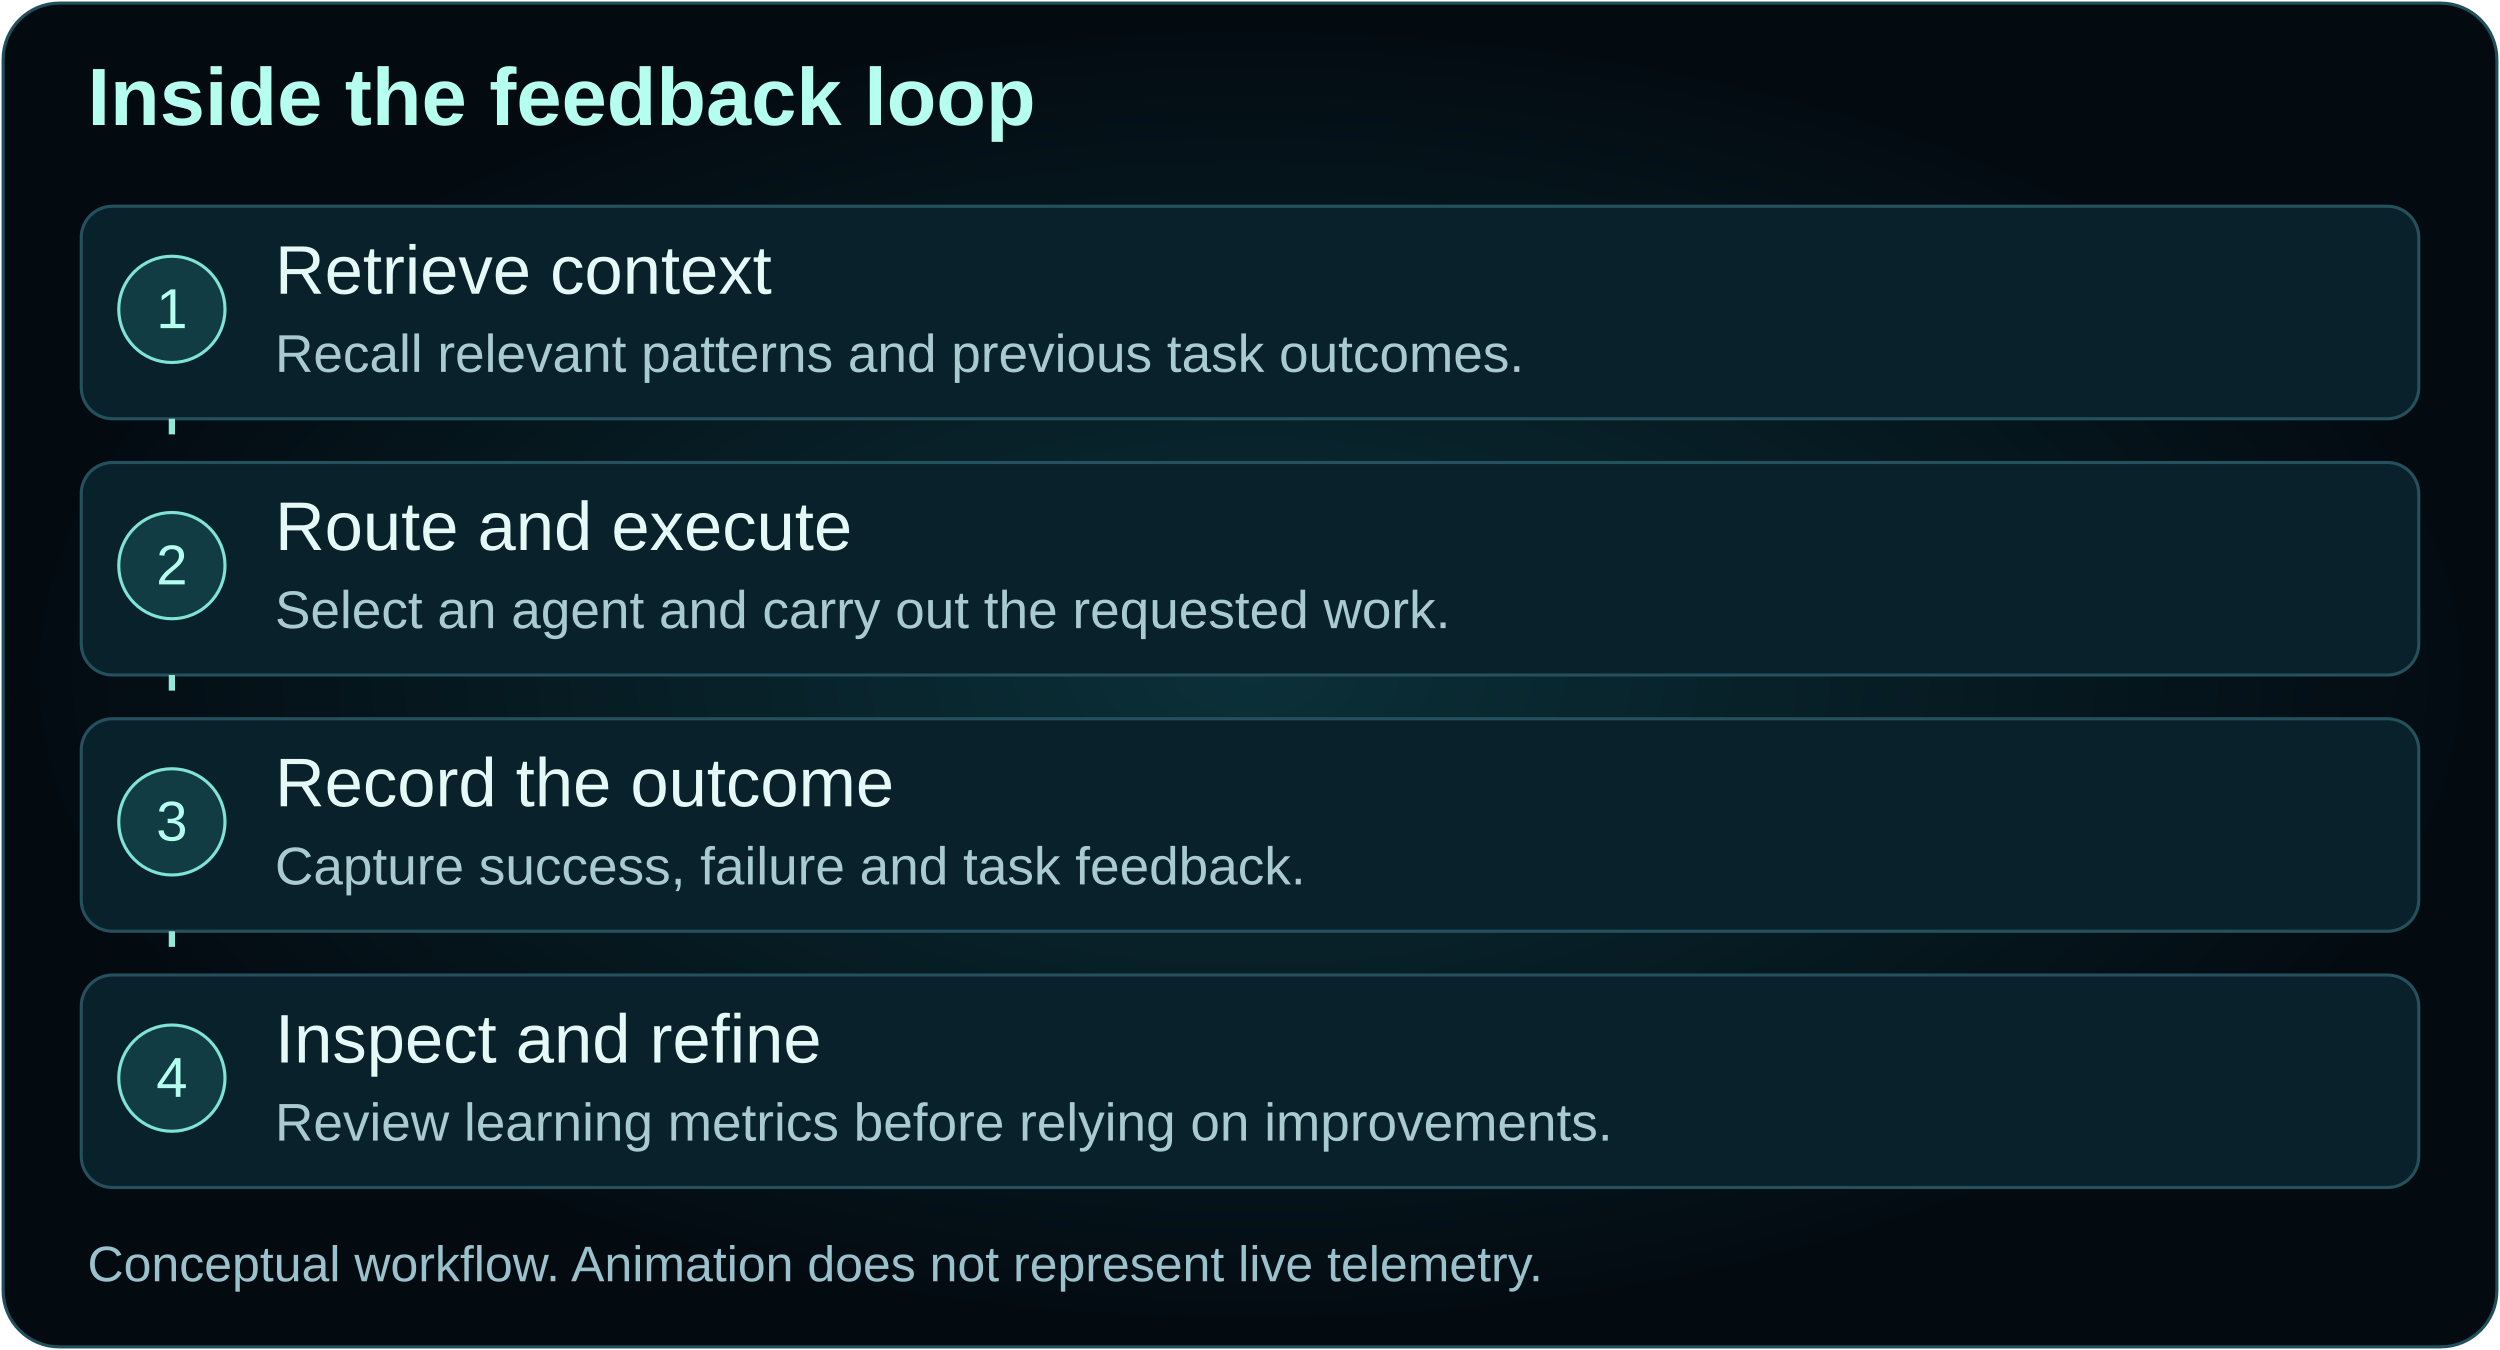
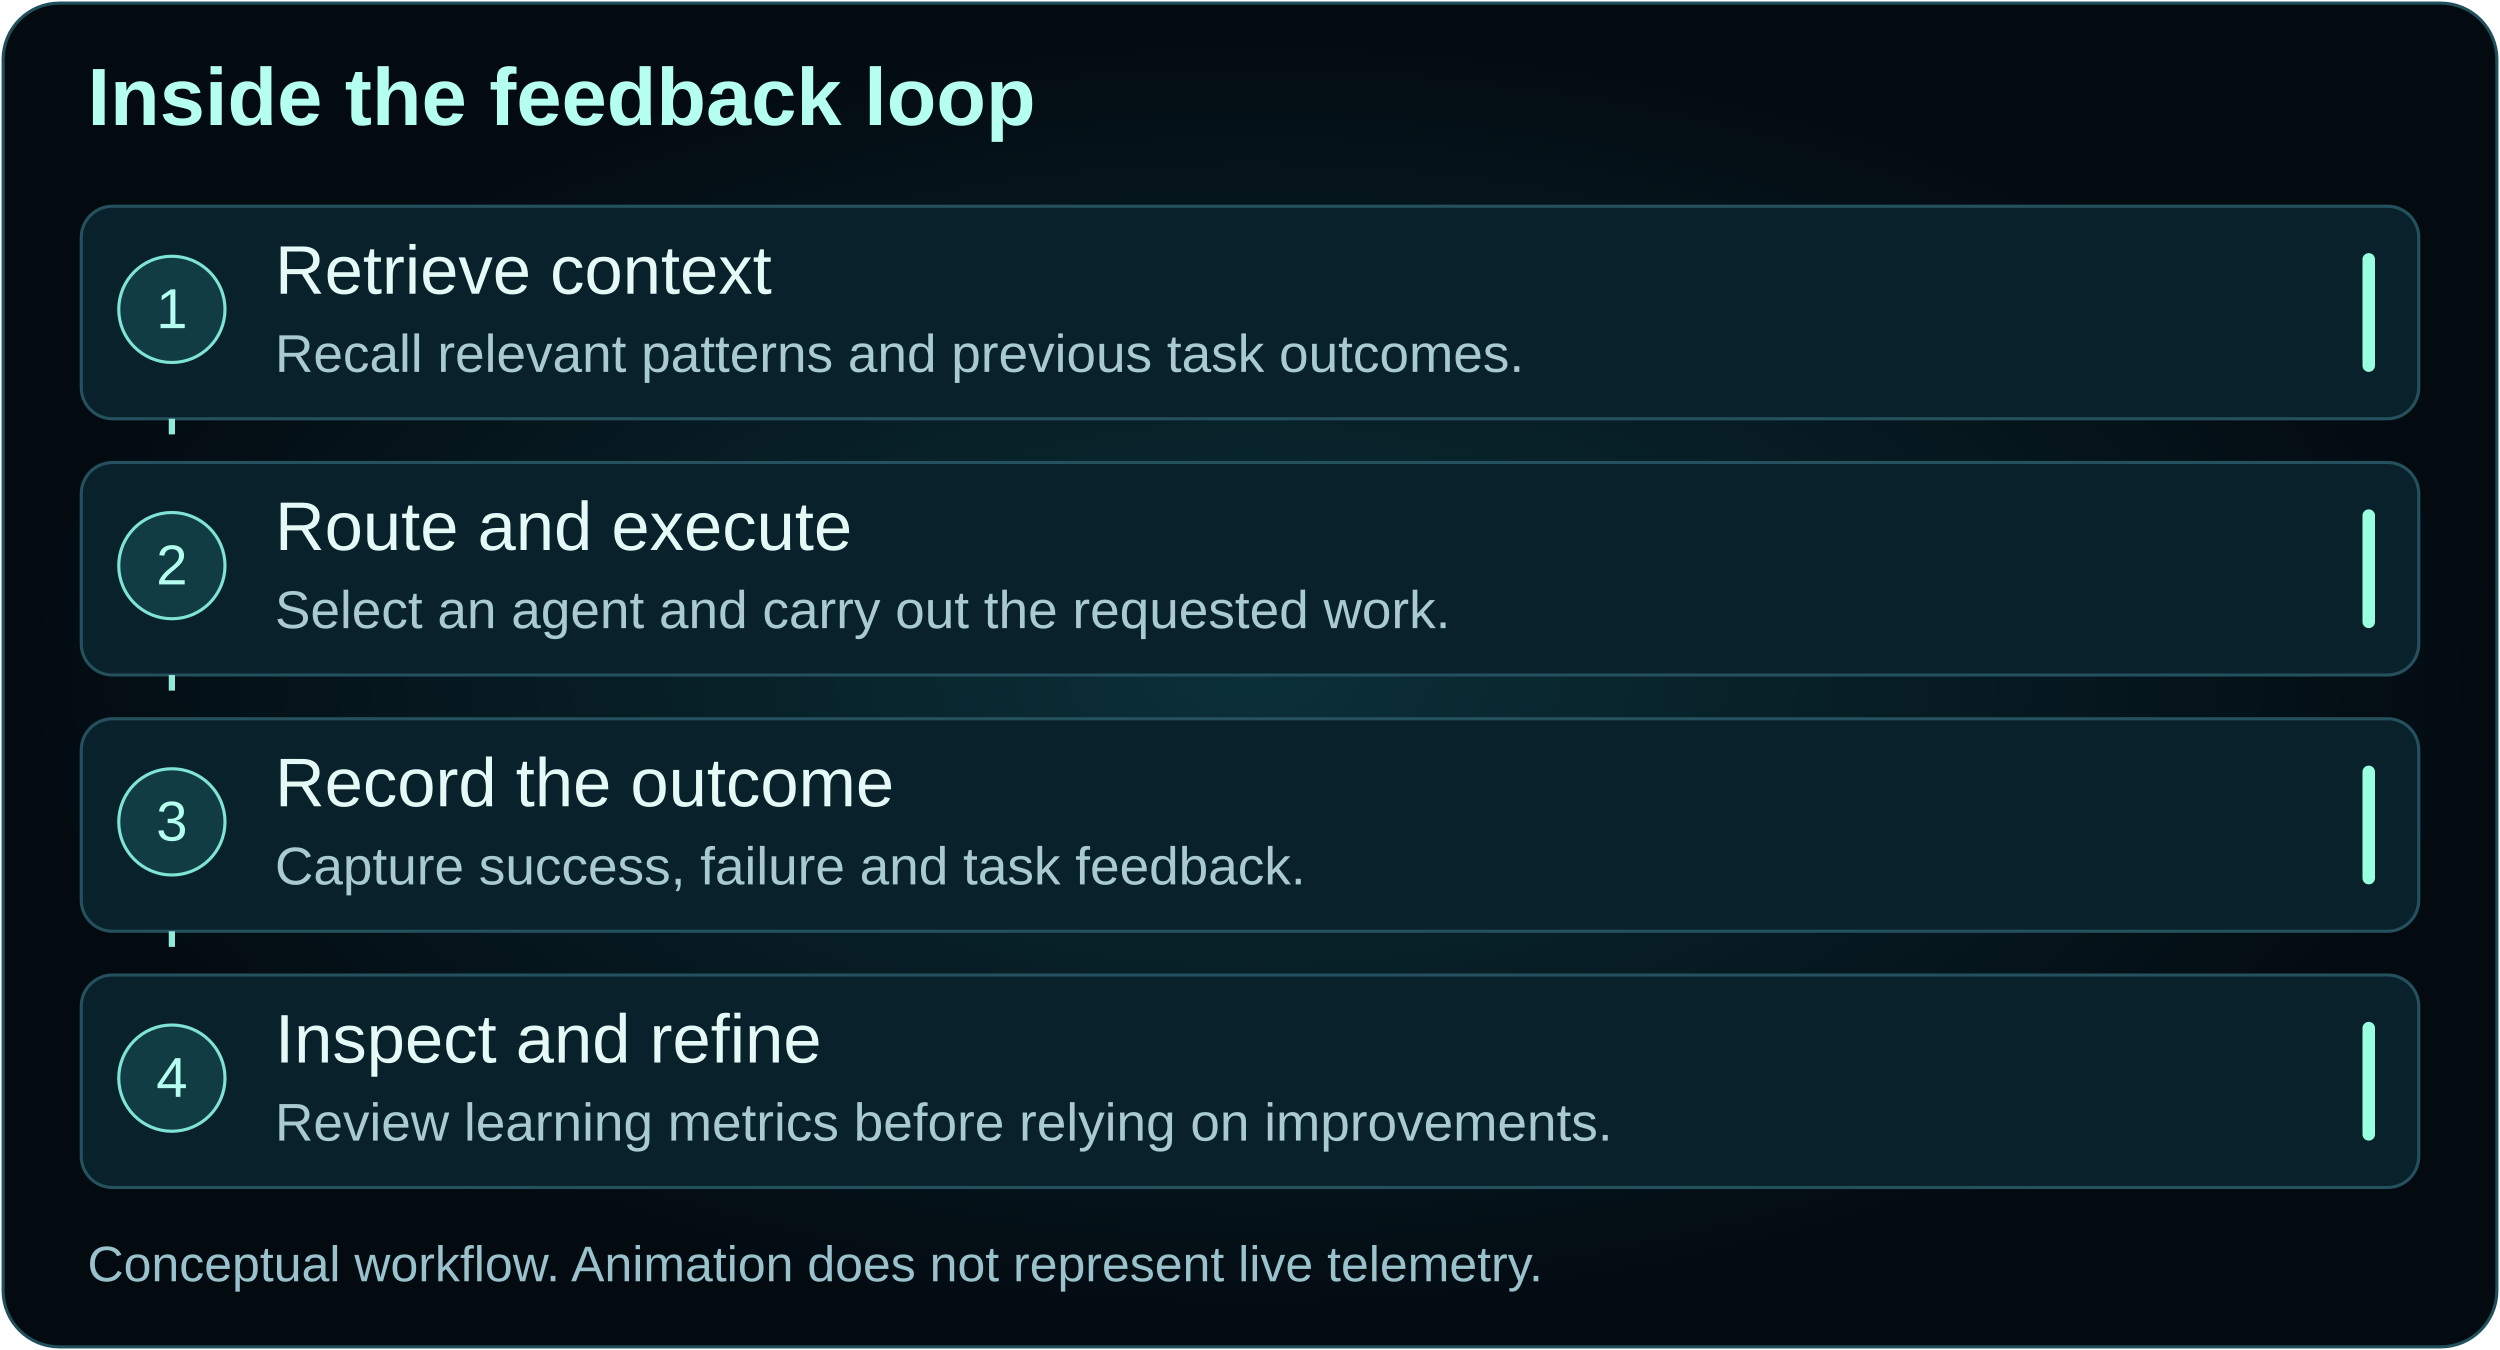
<svg xmlns="http://www.w3.org/2000/svg" width="800" height="432" viewBox="0 0 800 432" role="img" aria-labelledby="title desc">
  <defs>
    <radialGradient id="bg">
      <stop stop-color="#0b3039" />
      <stop offset="1" stop-color="#030a10" />
    </radialGradient>
    <linearGradient id="mint">
      <stop stop-color="#b5fff0" />
      <stop offset="1" stop-color="#27cede" />
    </linearGradient>
  </defs>
-   <style>text{font-family:Arial,sans-serif}.signal{stroke-dasharray:5 16;animation:flow 8s linear infinite}.pulse{animation:pulse 5s ease-in-out infinite}.orbit{transform-origin:600px 168px;animation:orbit 32s linear infinite}@keyframes flow{to{stroke-dashoffset:-168}}@keyframes pulse{50%{opacity:.4}}@keyframes orbit{to{transform:rotate(360deg)}}@media(prefers-reduced-motion:reduce){*{animation:none!important}}</style>
+   <style>text{font-family:Arial,sans-serif}.signal{stroke-dasharray:5 16;animation:flow 8s linear infinite}.pulse{animation:pulse 5s ease-in-out infinite}.orbit{transform-origin:600px 168px;animation:orbit 32s linear infinite}@keyframes flow{to{stroke-dashoffset:-168}}@keyframes pulse{50%{opacity:.4}}@keyframes orbit{to{transform:rotate(360deg)}}@media(prefers-reduced-motion:reduce){*{animation:none!important}}
+ .reveal{animation:reveal 10s ease-in-out infinite}.subtitle{animation:subtitle 10s ease-in-out infinite}.sweep{animation:sweep 10s linear infinite}.dial{transform-origin:600px 168px;animation:counter 24s linear infinite}.trace{stroke-dasharray:40 600;animation:trace 7s linear infinite}.lower{animation:lower 10s ease-in-out infinite}.progress{transform-origin:32px 300px;animation:progress 10s linear infinite}.chapter{animation:chapter 12s ease-in-out infinite}.focus{animation:focus 12s ease-in-out infinite}.beam{animation:beam 7s ease-in-out infinite}
+ @keyframes reveal{0%{opacity:.4;transform:translateX(-14px)}8%,92%{opacity:1;transform:translateX(0)}100%{opacity:.4;transform:translateX(-14px)}}
+ @keyframes subtitle{0%,6%{opacity:.35;transform:translateY(7px)}16%,92%{opacity:1;transform:translateY(0)}100%{opacity:.35;transform:translateY(7px)}}
+ @keyframes sweep{0%{transform:translateX(-800px);opacity:0}15%{opacity:.12}60%{opacity:.12}80%,100%{transform:translateX(800px);opacity:0}}
+ @keyframes counter{to{transform:rotate(-360deg)}}@keyframes trace{to{stroke-dashoffset:-640}}
+ @keyframes lower{0%,10%{transform:translateX(-12px);opacity:.3}20%,90%{transform:translateX(0);opacity:1}100%{transform:translateX(-12px);opacity:.3}}
+ @keyframes progress{0%{transform:scaleX(.02)}95%,100%{transform:scaleX(1)}}
+ @keyframes chapter{0%,22%{opacity:1}27%,95%{opacity:.18}100%{opacity:1}}
+ @keyframes focus{0%,22%{stroke:#a3ffea;fill:#12414a}27%,95%{stroke:#24515d;fill:#08212a}100%{stroke:#a3ffea;fill:#12414a}}
+ @keyframes beam{0%{transform:translateX(-110px);opacity:0}15%,70%{opacity:.8}100%{transform:translateX(110px);opacity:0}}
+ @media(prefers-reduced-motion:reduce){*{animation:none!important}.sweep{display:none}}
+ </style>
  <rect x="1" y="1" width="798" height="430" rx="18" fill="url(#bg)" stroke="#20505b" />
  <text x="28" y="40" font-size="26" fill="#b5fff0" font-weight="700">Inside the feedback loop</text>
-   <rect x="26" y="66" width="748" height="68" rx="10" fill="#08212a" stroke="#24515d" />
+   <rect class="focus" style="animation-delay:-12.0s" x="26" y="66" width="748" height="68" rx="10" fill="#08212a" stroke="#24515d" />
  <circle cx="55" cy="99" r="17" fill="#123c44" stroke="#7fe4d5" />
  <text x="55" y="105" font-size="18" fill="#b5fff0" text-anchor="middle">1</text>
  <text x="88" y="94" font-size="22" fill="#e5faf7">Retrieve context</text>
  <text x="88" y="119" font-size="17" fill="#a9cbd0">Recall relevant patterns and previous task outcomes.</text>
  <path class="signal" d="M55 134v14" stroke="#91e9d7" stroke-width="2" />
-   <rect x="26" y="148" width="748" height="68" rx="10" fill="#08212a" stroke="#24515d" />
+   <rect class="focus" style="animation-delay:-9.0s" x="26" y="148" width="748" height="68" rx="10" fill="#08212a" stroke="#24515d" />
  <circle cx="55" cy="181" r="17" fill="#123c44" stroke="#7fe4d5" />
  <text x="55" y="187" font-size="18" fill="#b5fff0" text-anchor="middle">2</text>
  <text x="88" y="176" font-size="22" fill="#e5faf7">Route and execute</text>
  <text x="88" y="201" font-size="17" fill="#a9cbd0">Select an agent and carry out the requested work.</text>
  <path class="signal" d="M55 216v14" stroke="#91e9d7" stroke-width="2" />
-   <rect x="26" y="230" width="748" height="68" rx="10" fill="#08212a" stroke="#24515d" />
+   <rect class="focus" style="animation-delay:-6.0s" x="26" y="230" width="748" height="68" rx="10" fill="#08212a" stroke="#24515d" />
  <circle cx="55" cy="263" r="17" fill="#123c44" stroke="#7fe4d5" />
  <text x="55" y="269" font-size="18" fill="#b5fff0" text-anchor="middle">3</text>
  <text x="88" y="258" font-size="22" fill="#e5faf7">Record the outcome</text>
  <text x="88" y="283" font-size="17" fill="#a9cbd0">Capture success, failure and task feedback.</text>
  <path class="signal" d="M55 298v14" stroke="#91e9d7" stroke-width="2" />
-   <rect x="26" y="312" width="748" height="68" rx="10" fill="#08212a" stroke="#24515d" />
+   <rect class="focus" style="animation-delay:-3.0s" x="26" y="312" width="748" height="68" rx="10" fill="#08212a" stroke="#24515d" />
  <circle cx="55" cy="345" r="17" fill="#123c44" stroke="#7fe4d5" />
  <text x="55" y="351" font-size="18" fill="#b5fff0" text-anchor="middle">4</text>
  <text x="88" y="340" font-size="22" fill="#e5faf7">Inspect and refine</text>
  <text x="88" y="365" font-size="17" fill="#a9cbd0">Review learning metrics before relying on improvements.</text>
  <text x="28" y="410" font-size="16" fill="#9ac2cc">Conceptual workflow. Animation does not represent live telemetry.</text>
+   <rect class="chapter" style="animation-delay:-12.0s" x="756" y="81" width="4" height="38" rx="2" fill="#9affdf" />
+   <rect class="chapter" style="animation-delay:-9.0s" x="756" y="163" width="4" height="38" rx="2" fill="#9affdf" />
+   <rect class="chapter" style="animation-delay:-6.0s" x="756" y="245" width="4" height="38" rx="2" fill="#9affdf" />
+   <rect class="chapter" style="animation-delay:-3.0s" x="756" y="327" width="4" height="38" rx="2" fill="#9affdf" />
</svg>
